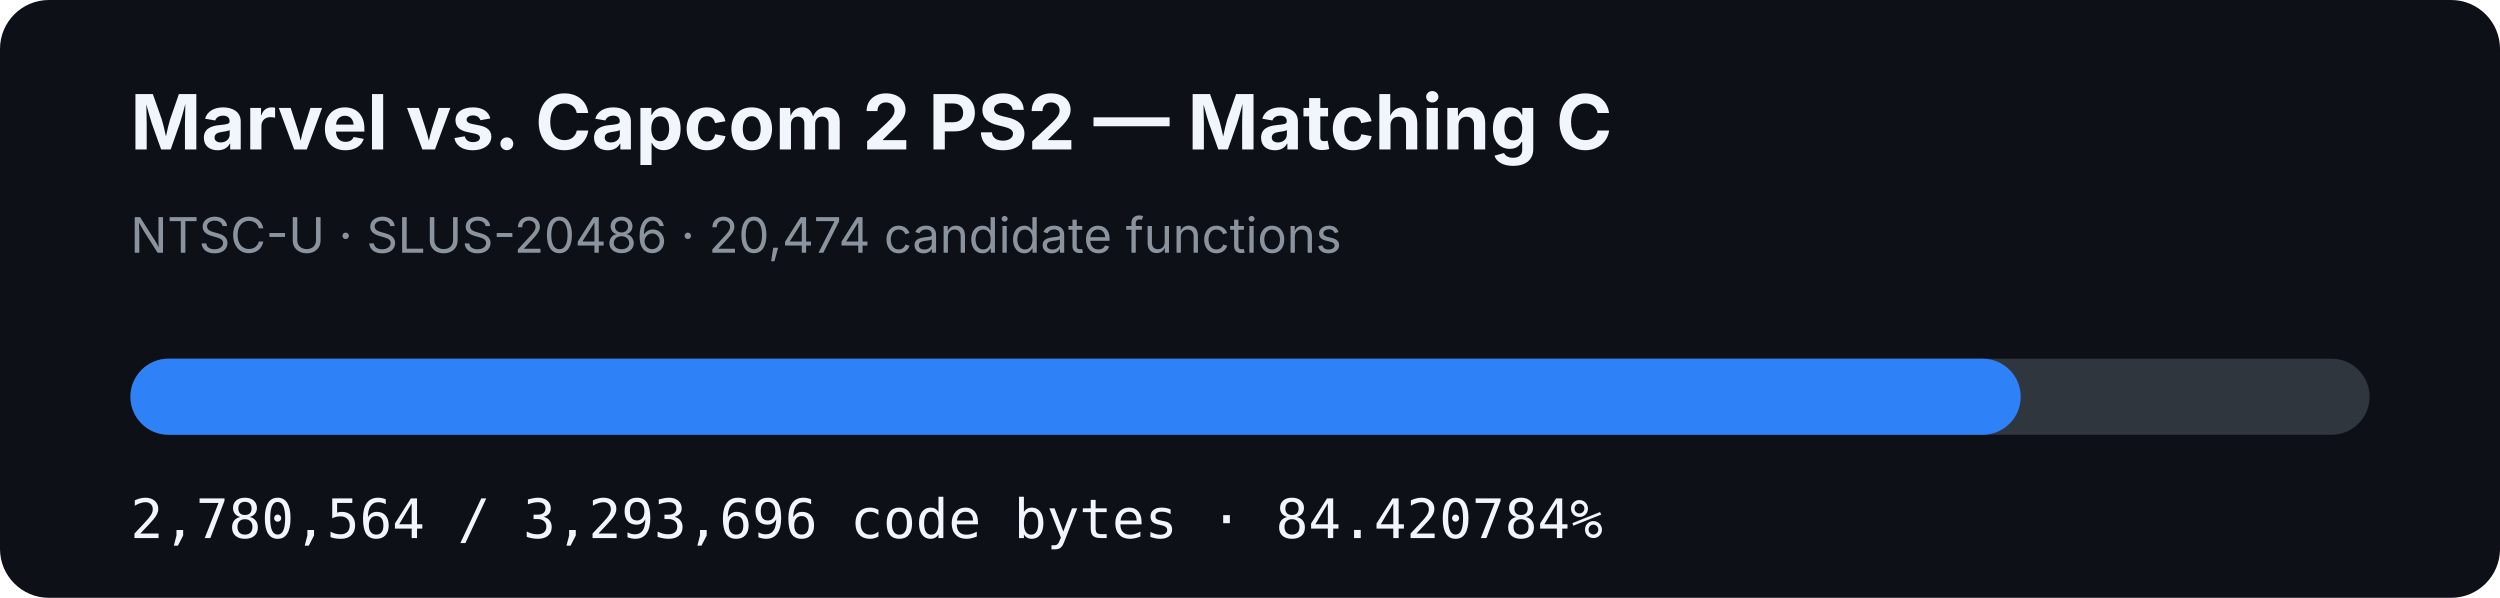
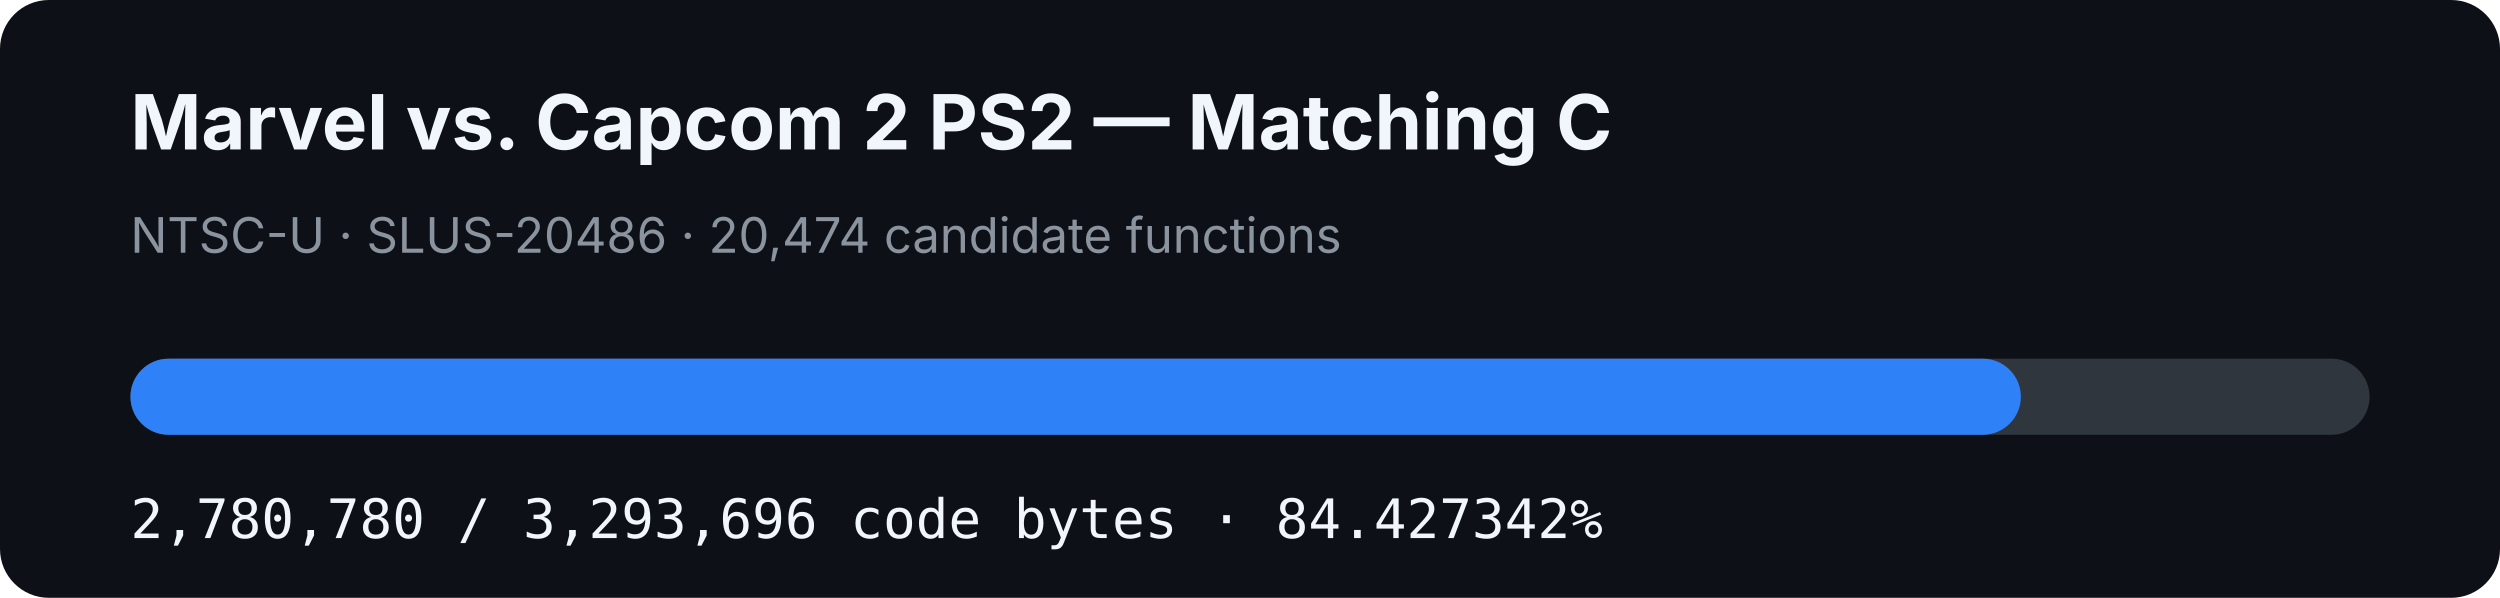
- <svg xmlns="http://www.w3.org/2000/svg" width="920" height="220" viewBox="0 0 920 220" role="img" aria-label="MVC2 PS2 matching C progress: 84.420784%">
+ <svg xmlns="http://www.w3.org/2000/svg" width="920" height="220" viewBox="0 0 920 220" role="img" aria-label="MVC2 PS2 matching C progress: 84.427342%">
  <rect width="920" height="220" rx="18" fill="#0d1117" />
  <text x="48" y="55" fill="#f0f6fc" font-family="-apple-system,BlinkMacSystemFont,Segoe UI,sans-serif" font-size="28" font-weight="700">Marvel vs. Capcom 2 PS2 — Matching C</text>
  <text x="48" y="93" fill="#8b949e" font-family="-apple-system,BlinkMacSystemFont,Segoe UI,sans-serif" font-size="18">NTSC-U · SLUS-20486 · 20,474 candidate functions</text>
  <rect x="48" y="132" width="824" height="28" rx="14" fill="#30363d" />
-   <rect x="48" y="132" width="695.627" height="28" rx="14" fill="#2f81f7" />
-   <text x="48" y="198" fill="#f0f6fc" font-family="ui-monospace,SFMono-Regular,Menlo,monospace" font-size="20">2,780,564 / 3,293,696 code bytes · 84.420784%</text>
+   <rect x="48" y="132" width="695.681" height="28" rx="14" fill="#2f81f7" />
+   <text x="48" y="198" fill="#f0f6fc" font-family="ui-monospace,SFMono-Regular,Menlo,monospace" font-size="20">2,780,780 / 3,293,696 code bytes · 84.427342%</text>
</svg>
